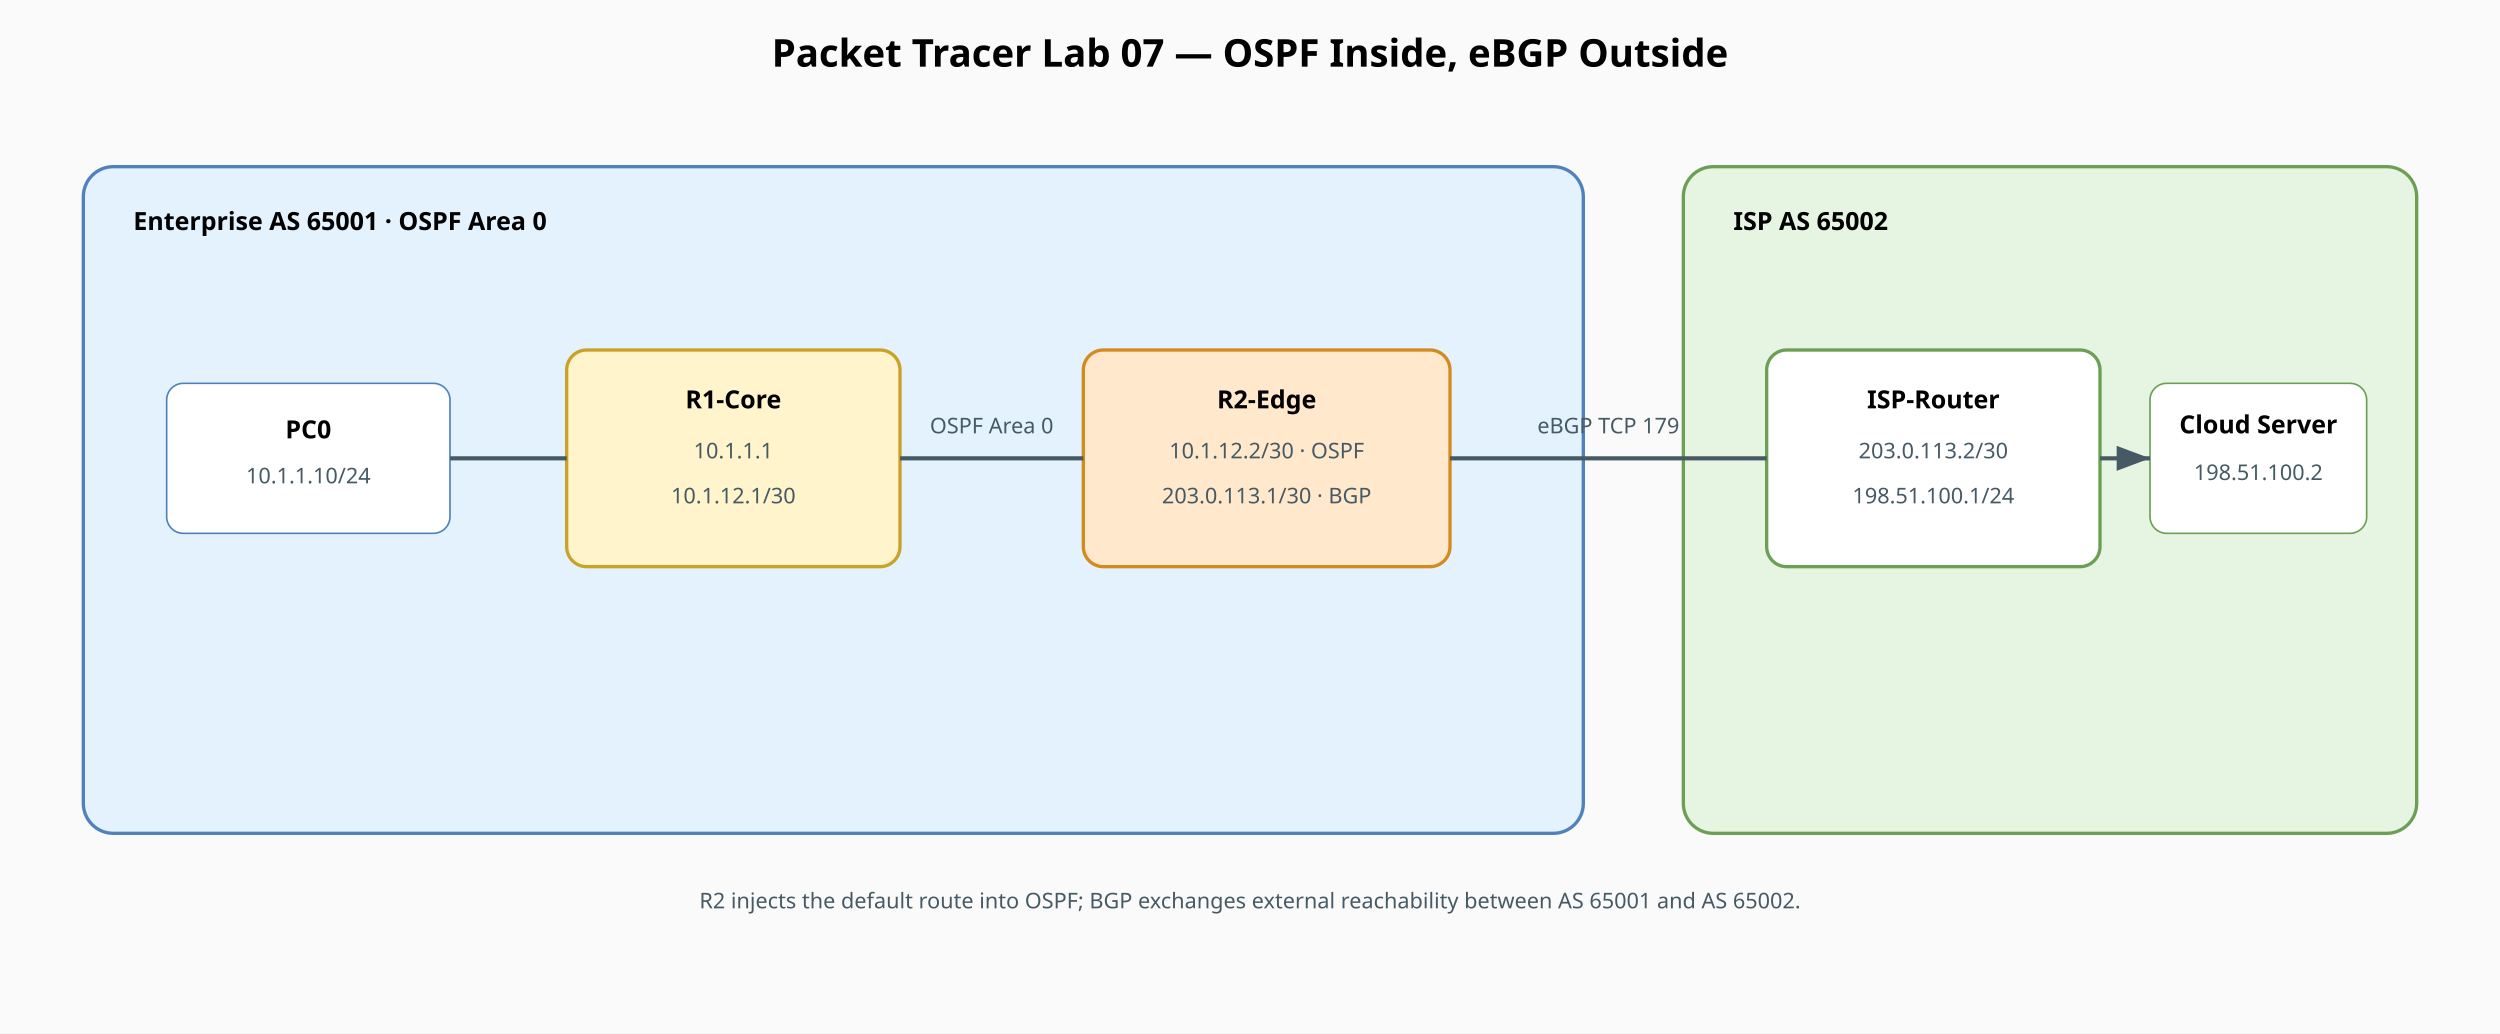
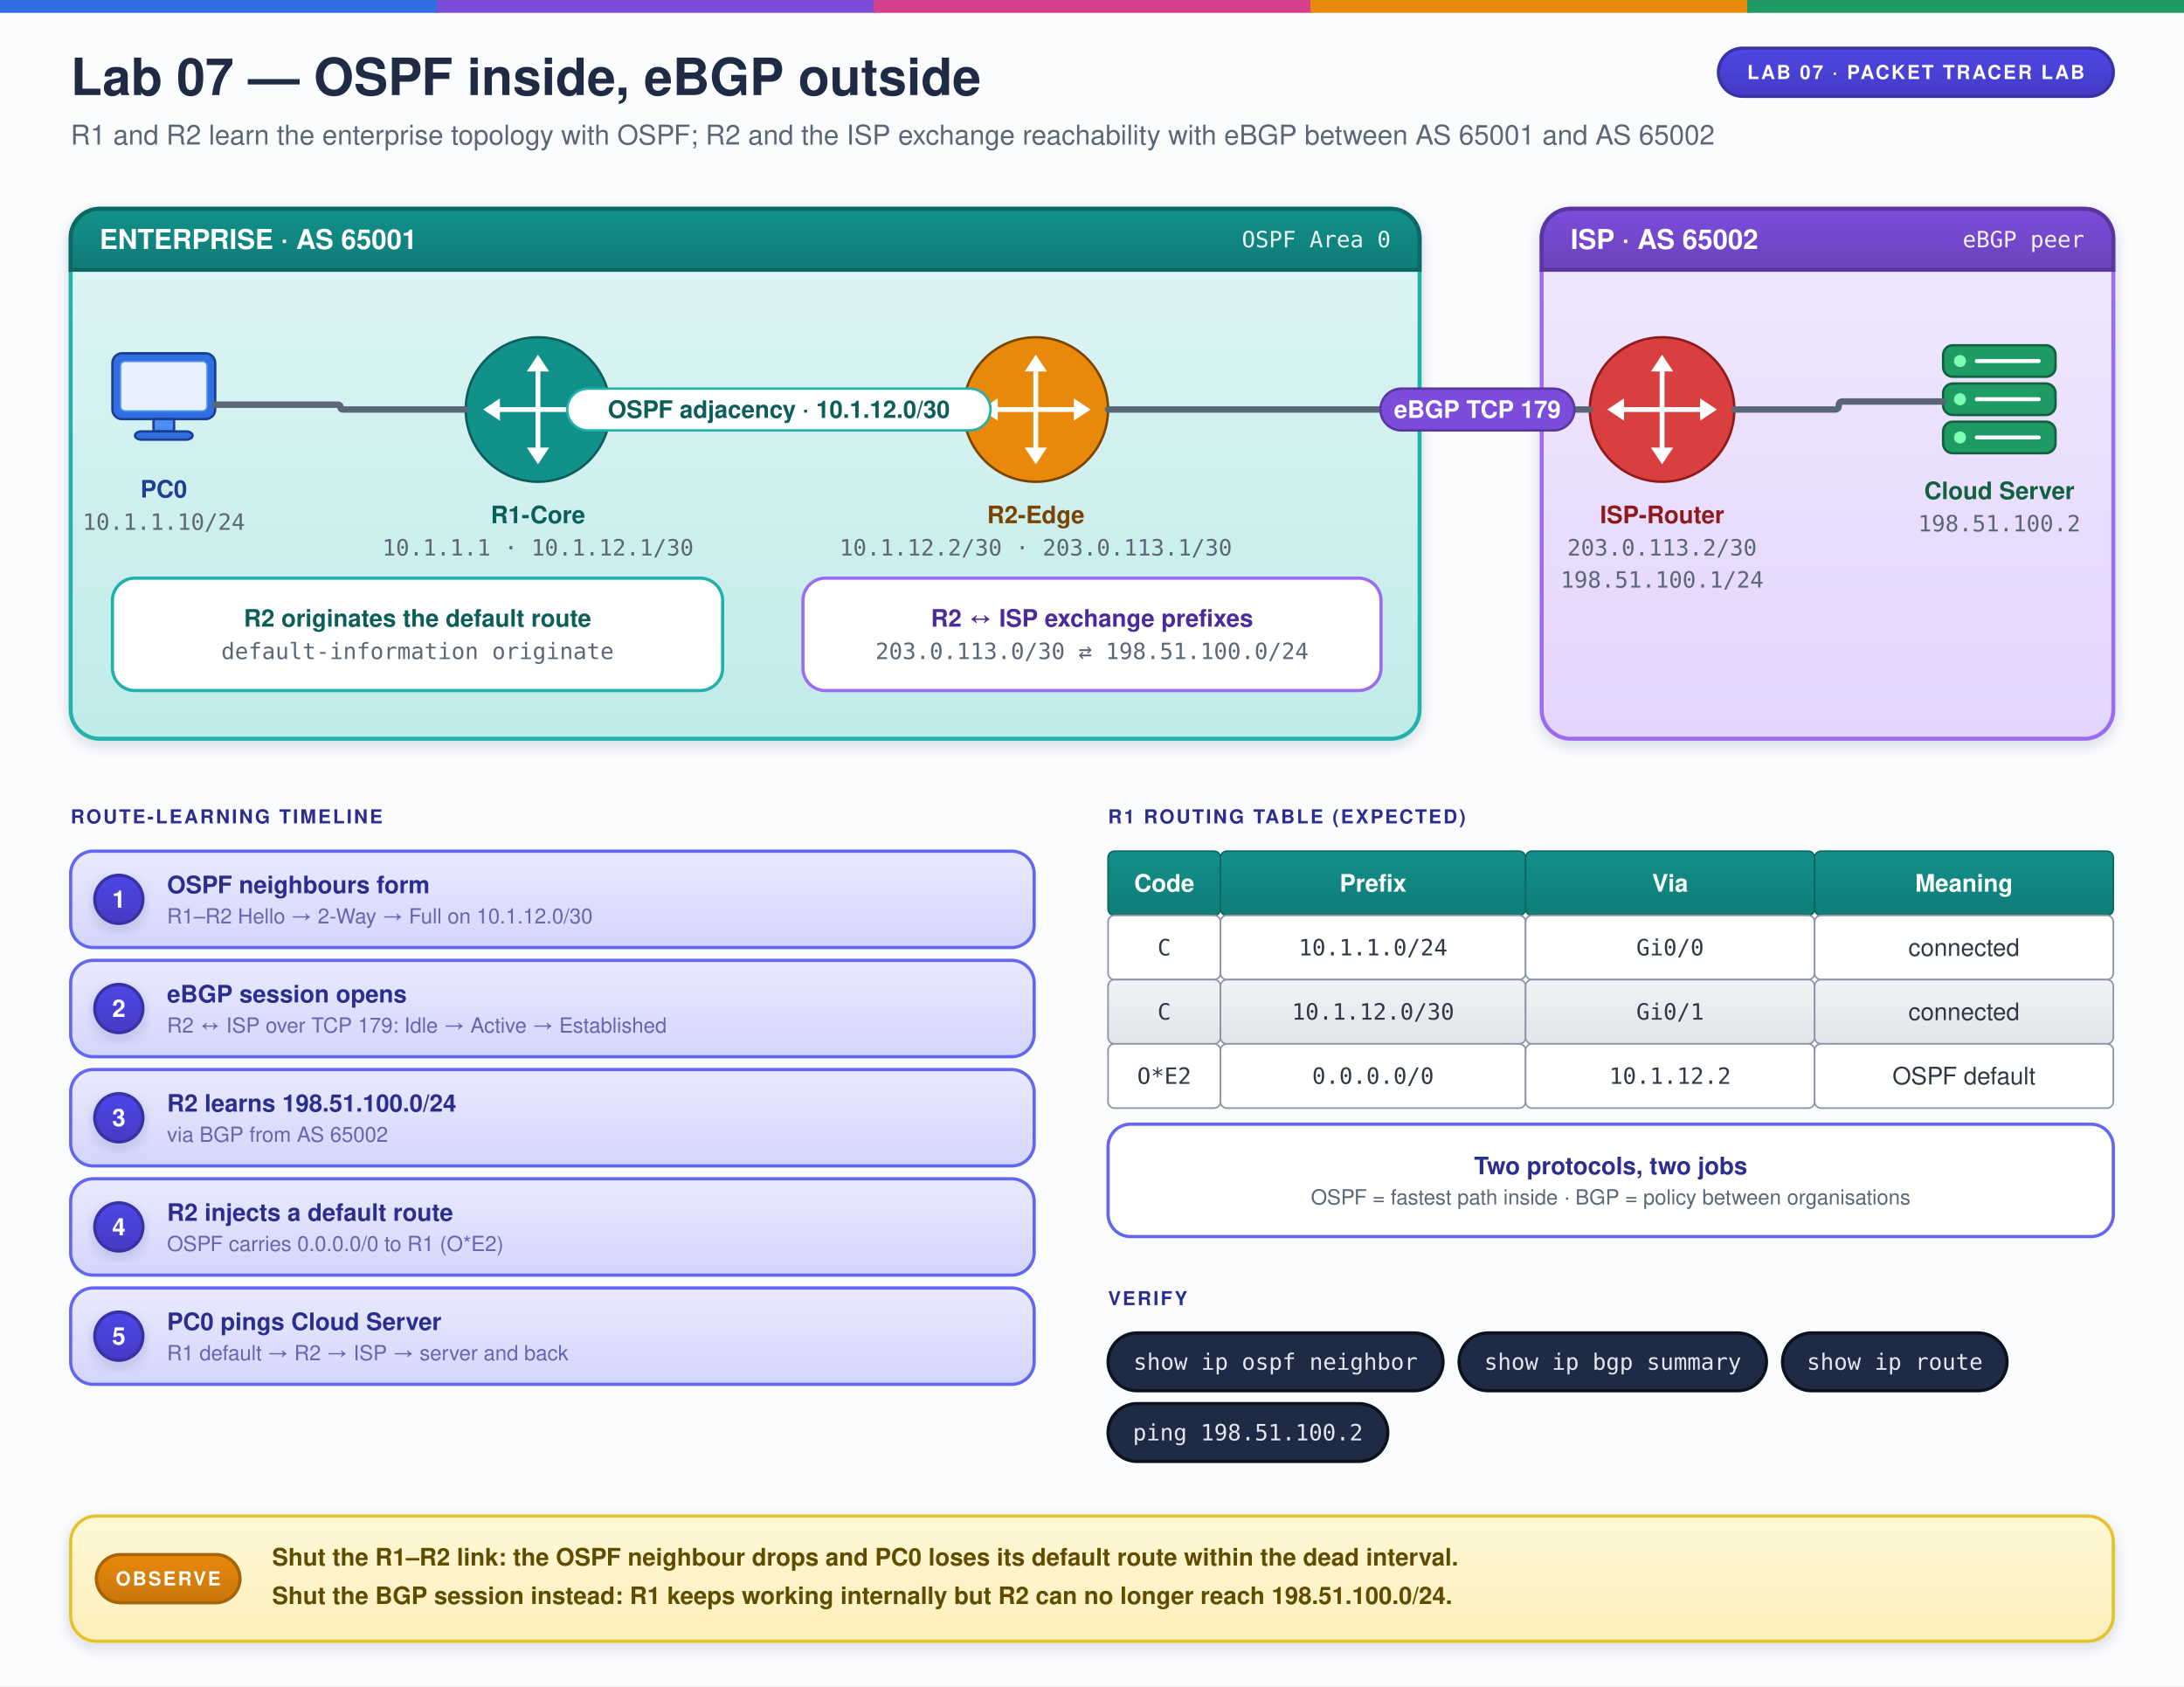
- <svg xmlns="http://www.w3.org/2000/svg" width="1500" height="620" viewBox="0 0 1500 620">
+ <svg xmlns="http://www.w3.org/2000/svg" width="1360" height="1050" viewBox="0 0 1360 1050" role="img" aria-labelledby="t d">
  <defs>
-     <marker id="a" markerWidth="9" markerHeight="9" refX="8" refY="3" orient="auto">
-       <path d="M0 0v6l8-3z" fill="#455a64" />
-     </marker>
-     <style>.t{font:700 23px system-ui}.h{font:700 15px system-ui}.p{font:13px system-ui;fill:#455a64}.e{stroke:#455a64;stroke-width:2.5;fill:none;marker-end:url(#a)}</style>
+     <filter id="sh" x="-15%" y="-15%" width="130%" height="140%">
+       <feDropShadow dx="0" dy="3" stdDeviation="4" flood-color="#1B2A4A" flood-opacity="0.16" />
+     </filter>
+     <linearGradient id="g0" x1="0" y1="0" x2="0" y2="1">
+       <stop offset="0" stop-color="#4F46E5" />
+       <stop offset="1" stop-color="#443CC5" />
+     </linearGradient>
+     <linearGradient id="g1" x1="0" y1="0" x2="0" y2="1">
+       <stop offset="0" stop-color="#DFF6F5" />
+       <stop offset="1" stop-color="#C0EBE9" />
+     </linearGradient>
+     <linearGradient id="g2" x1="0" y1="0" x2="0" y2="1">
+       <stop offset="0" stop-color="#12908A" />
+       <stop offset="1" stop-color="#0F7C77" />
+     </linearGradient>
+     <linearGradient id="g3" x1="0" y1="0" x2="0" y2="1">
+       <stop offset="0" stop-color="#2F6FE0" />
+       <stop offset="1" stop-color="#2F6FE0" />
+     </linearGradient>
+     <linearGradient id="g4" x1="0" y1="0" x2="0" y2="1">
+       <stop offset="0" stop-color="#E8F1FF" />
+       <stop offset="1" stop-color="#E8F1FF" />
+     </linearGradient>
+     <linearGradient id="g5" x1="0" y1="0" x2="0" y2="1">
+       <stop offset="0" stop-color="#4C8DF6" />
+       <stop offset="1" stop-color="#4C8DF6" />
+     </linearGradient>
+     <linearGradient id="g6" x1="0" y1="0" x2="0" y2="1">
+       <stop offset="0" stop-color="#12908A" />
+       <stop offset="1" stop-color="#12908A" />
+     </linearGradient>
+     <linearGradient id="g7" x1="0" y1="0" x2="0" y2="1">
+       <stop offset="0" stop-color="#E8890C" />
+       <stop offset="1" stop-color="#E8890C" />
+     </linearGradient>
+     <linearGradient id="g8" x1="0" y1="0" x2="0" y2="1">
+       <stop offset="0" stop-color="#F1E9FE" />
+       <stop offset="1" stop-color="#E3D5FC" />
+     </linearGradient>
+     <linearGradient id="g9" x1="0" y1="0" x2="0" y2="1">
+       <stop offset="0" stop-color="#7C4DDB" />
+       <stop offset="1" stop-color="#6B42BC" />
+     </linearGradient>
+     <linearGradient id="g10" x1="0" y1="0" x2="0" y2="1">
+       <stop offset="0" stop-color="#D93F3F" />
+       <stop offset="1" stop-color="#D93F3F" />
+     </linearGradient>
+     <linearGradient id="g11" x1="0" y1="0" x2="0" y2="1">
+       <stop offset="0" stop-color="#1E9A63" />
+       <stop offset="1" stop-color="#1E9A63" />
+     </linearGradient>
+     <linearGradient id="g12" x1="0" y1="0" x2="0" y2="1">
+       <stop offset="0" stop-color="#7CFFB2" />
+       <stop offset="1" stop-color="#7CFFB2" />
+     </linearGradient>
+     <linearGradient id="g13" x1="0" y1="0" x2="0" y2="1">
+       <stop offset="0" stop-color="#FFFFFF" />
+       <stop offset="1" stop-color="#FFFFFF" />
+     </linearGradient>
+     <linearGradient id="g14" x1="0" y1="0" x2="0" y2="1">
+       <stop offset="0" stop-color="#7C4DDB" />
+       <stop offset="1" stop-color="#7C4DDB" />
+     </linearGradient>
+     <linearGradient id="g15" x1="0" y1="0" x2="0" y2="1">
+       <stop offset="0" stop-color="#E9EAFE" />
+       <stop offset="1" stop-color="#D4D5FC" />
+     </linearGradient>
+     <linearGradient id="g16" x1="0" y1="0" x2="0" y2="1">
+       <stop offset="0" stop-color="#F1F3F6" />
+       <stop offset="1" stop-color="#E1E4E9" />
+     </linearGradient>
+     <linearGradient id="g17" x1="0" y1="0" x2="0" y2="1">
+       <stop offset="0" stop-color="#1F2A44" />
+       <stop offset="1" stop-color="#1F2A44" />
+     </linearGradient>
+     <linearGradient id="g18" x1="0" y1="0" x2="0" y2="1">
+       <stop offset="0" stop-color="#FFF8D6" />
+       <stop offset="1" stop-color="#FBEFBA" />
+     </linearGradient>
+     <linearGradient id="g19" x1="0" y1="0" x2="0" y2="1">
+       <stop offset="0" stop-color="#E8890C" />
+       <stop offset="1" stop-color="#C8760A" />
+     </linearGradient>
  </defs>
-   <rect width="1500" height="620" fill="#fafafa" />
-   <text x="750" y="40" text-anchor="middle" class="t">Packet Tracer Lab 07 — OSPF Inside, eBGP Outside</text>
-   <rect x="50" y="100" width="900" height="400" rx="18" fill="#e3f2fd" stroke="#4f81bd" stroke-width="2" />
-   <text x="80" y="138" class="h">Enterprise AS 65001 · OSPF Area 0</text>
-   <rect x="100" y="230" width="170" height="90" rx="10" fill="#fff" stroke="#4f81bd" />
-   <text x="185" y="263" text-anchor="middle" class="h">PC0</text>
-   <text x="185" y="290" text-anchor="middle" class="p">10.1.1.10/24</text>
-   <rect x="340" y="210" width="200" height="130" rx="12" fill="#fff4cc" stroke="#c9a227" stroke-width="2" />
-   <text x="440" y="245" text-anchor="middle" class="h">R1-Core</text>
-   <text x="440" y="275" text-anchor="middle" class="p">10.1.1.1</text>
-   <text x="440" y="302" text-anchor="middle" class="p">10.1.12.1/30</text>
-   <rect x="650" y="210" width="220" height="130" rx="12" fill="#ffe8cc" stroke="#d38b20" stroke-width="2" />
-   <text x="760" y="245" text-anchor="middle" class="h">R2-Edge</text>
-   <text x="760" y="275" text-anchor="middle" class="p">10.1.12.2/30 · OSPF</text>
-   <text x="760" y="302" text-anchor="middle" class="p">203.0.113.1/30 · BGP</text>
-   <rect x="1010" y="100" width="440" height="400" rx="18" fill="#e6f4e2" stroke="#6c9f54" stroke-width="2" />
-   <text x="1040" y="138" class="h">ISP AS 65002</text>
-   <rect x="1060" y="210" width="200" height="130" rx="12" fill="#fff" stroke="#6c9f54" stroke-width="2" />
-   <text x="1160" y="245" text-anchor="middle" class="h">ISP-Router</text>
-   <text x="1160" y="275" text-anchor="middle" class="p">203.0.113.2/30</text>
-   <text x="1160" y="302" text-anchor="middle" class="p">198.51.100.1/24</text>
-   <rect x="1290" y="230" width="130" height="90" rx="10" fill="#fff" stroke="#6c9f54" />
-   <text x="1355" y="260" text-anchor="middle" class="h">Cloud Server</text>
-   <text x="1355" y="288" text-anchor="middle" class="p">198.51.100.2</text>
-   <path d="M270 275H340M540 275H650M870 275H1060M1260 275H1290" class="e" />
-   <text x="595" y="260" text-anchor="middle" class="p">OSPF Area 0</text>
-   <text x="965" y="260" text-anchor="middle" class="p">eBGP TCP 179</text>
-   <text x="750" y="545" text-anchor="middle" class="p">R2 injects the default route into OSPF; BGP exchanges external reachability between AS 65001 and AS 65002.</text>
+   <rect width="1360" height="1050" fill="#FBFCFE" />
+   <rect x="0.0" y="0" width="273.0" height="8" fill="#2F6FE0" />
+   <rect x="272.0" y="0" width="273.0" height="8" fill="#7C4DDB" />
+   <rect x="544.0" y="0" width="273.0" height="8" fill="#D63F8C" />
+   <rect x="816.0" y="0" width="273.0" height="8" fill="#E8890C" />
+   <rect x="1088.0" y="0" width="273.0" height="8" fill="#1E9A63" />
+   <text x="44" y="59.2" text-anchor="start" font-family="system-ui,-apple-system,'Segoe UI',Helvetica,Arial,sans-serif" font-size="32" font-weight="700" fill="#1F2A44">Lab 07 — OSPF inside, eBGP outside</text>
+   <text x="44" y="90.0" text-anchor="start" font-family="system-ui,-apple-system,'Segoe UI',Helvetica,Arial,sans-serif" font-size="17" font-weight="400" fill="#5B6677">R1 and R2 learn the enterprise topology with OSPF; R2 and the ISP exchange reachability with eBGP between AS 65001 and AS 65002</text>
+   <rect x="1070.08" y="30" width="245.92" height="30" rx="15.0" fill="url(#g0)" stroke="#3932A5" stroke-width="2" />
+   <text x="1193.04" y="49.2" text-anchor="middle" font-family="system-ui,-apple-system,'Segoe UI',Helvetica,Arial,sans-serif" font-size="12" font-weight="700" fill="#FFFFFF" letter-spacing="1.2">LAB 07 · PACKET TRACER LAB</text>
+   <rect x="44" y="130" width="840" height="330" rx="18" fill="url(#g1)" stroke="#20B2AA" stroke-width="2.5" filter="url(#sh)" />
+   <path d="M44,168 V148 a18,18 0 0 1 18,-18 H866 a18,18 0 0 1 18,18 V168 z" fill="url(#g2)" stroke="#0D6863" stroke-width="2.5" />
+   <text x="62" y="155.0" font-family="system-ui,-apple-system,'Segoe UI',Helvetica,Arial,sans-serif" font-size="17" font-weight="700" fill="#FFFFFF">ENTERPRISE · AS 65001</text>
+   <text x="866" y="154.0" text-anchor="end" font-family="ui-monospace,SFMono-Regular,Menlo,Consolas,monospace" font-size="14" fill="#FFFFFF" opacity=".92">OSPF Area 0</text>
+   <rect x="70" y="220" width="64" height="40.96" rx="6" fill="url(#g3)" stroke="#1C3F94" stroke-width="1.5" />
+   <rect x="75" y="225" width="54" height="30.96" rx="3" fill="url(#g4)" stroke="#4C8DF6" stroke-width="1" />
+   <rect x="95.6" y="260.96" width="12.8" height="7.68" rx="1" fill="url(#g5)" stroke="#1C3F94" stroke-width="1.5" />
+   <rect x="84.08" y="268.64" width="35.84" height="5.12" rx="4" fill="url(#g3)" stroke="#1C3F94" stroke-width="1.5" />
+   <text x="102.0" y="309.8" text-anchor="middle" font-family="system-ui,-apple-system,'Segoe UI',Helvetica,Arial,sans-serif" font-size="15" font-weight="700" fill="#1C3F94">PC0</text>
+   <text x="102.0" y="329.9" text-anchor="middle" font-family="ui-monospace,SFMono-Regular,Menlo,Consolas,monospace" font-size="14" font-weight="500" fill="#5B6677">10.1.1.10/24</text>
+   <ellipse cx="335.0" cy="255.0" rx="45.0" ry="45.0" fill="url(#g6)" stroke="#0B5E5A" stroke-width="1.5" />
+   <path d="M303.8,255.0 L366.2,255.0" fill="none" stroke="#FFFFFF" stroke-width="3" stroke-linecap="round" stroke-linejoin="round" />
+   <path d="M335.0,223.8 L335.0,286.2" fill="none" stroke="#FFFFFF" stroke-width="3" stroke-linecap="round" stroke-linejoin="round" />
+   <polygon points="368.2,255.0 359.2,249.0 359.2,261.0" fill="#FFFFFF" stroke="#FFFFFF" />
+   <polygon points="301.8,255.0 310.8,261.0 310.8,249.0" fill="#FFFFFF" stroke="#FFFFFF" />
+   <polygon points="335.0,221.8 341.0,230.8 329.0,230.8" fill="#FFFFFF" stroke="#FFFFFF" />
+   <polygon points="335.0,288.2 329.0,279.2 341.0,279.2" fill="#FFFFFF" stroke="#FFFFFF" />
+   <text x="335.0" y="325.8" text-anchor="middle" font-family="system-ui,-apple-system,'Segoe UI',Helvetica,Arial,sans-serif" font-size="15" font-weight="700" fill="#0B5E5A">R1-Core</text>
+   <text x="335.0" y="345.9" text-anchor="middle" font-family="ui-monospace,SFMono-Regular,Menlo,Consolas,monospace" font-size="14" font-weight="500" fill="#5B6677">10.1.1.1 · 10.1.12.1/30</text>
+   <ellipse cx="645.0" cy="255.0" rx="45.0" ry="45.0" fill="url(#g7)" stroke="#7A4300" stroke-width="1.5" />
+   <path d="M613.8,255.0 L676.2,255.0" fill="none" stroke="#FFFFFF" stroke-width="3" stroke-linecap="round" stroke-linejoin="round" />
+   <path d="M645.0,223.8 L645.0,286.2" fill="none" stroke="#FFFFFF" stroke-width="3" stroke-linecap="round" stroke-linejoin="round" />
+   <polygon points="678.2,255.0 669.2,249.0 669.2,261.0" fill="#FFFFFF" stroke="#FFFFFF" />
+   <polygon points="611.8,255.0 620.8,261.0 620.8,249.0" fill="#FFFFFF" stroke="#FFFFFF" />
+   <polygon points="645.0,221.8 651.0,230.8 639.0,230.8" fill="#FFFFFF" stroke="#FFFFFF" />
+   <polygon points="645.0,288.2 639.0,279.2 651.0,279.2" fill="#FFFFFF" stroke="#FFFFFF" />
+   <text x="645.0" y="325.8" text-anchor="middle" font-family="system-ui,-apple-system,'Segoe UI',Helvetica,Arial,sans-serif" font-size="15" font-weight="700" fill="#7A4300">R2-Edge</text>
+   <text x="645.0" y="345.9" text-anchor="middle" font-family="ui-monospace,SFMono-Regular,Menlo,Consolas,monospace" font-size="14" font-weight="500" fill="#5B6677">10.1.12.2/30 · 203.0.113.1/30</text>
+   <rect x="960" y="130" width="356" height="330" rx="18" fill="url(#g8)" stroke="#9B6CF0" stroke-width="2.5" filter="url(#sh)" />
+   <path d="M960,168 V148 a18,18 0 0 1 18,-18 H1298 a18,18 0 0 1 18,18 V168 z" fill="url(#g9)" stroke="#59379E" stroke-width="2.5" />
+   <text x="978" y="155.0" font-family="system-ui,-apple-system,'Segoe UI',Helvetica,Arial,sans-serif" font-size="17" font-weight="700" fill="#FFFFFF">ISP · AS 65002</text>
+   <text x="1298" y="154.0" text-anchor="end" font-family="ui-monospace,SFMono-Regular,Menlo,Consolas,monospace" font-size="14" fill="#FFFFFF" opacity=".92">eBGP peer</text>
+   <ellipse cx="1035.0" cy="255.0" rx="45.0" ry="45.0" fill="url(#g10)" stroke="#8E1B1B" stroke-width="1.5" />
+   <path d="M1003.8,255.0 L1066.2,255.0" fill="none" stroke="#FFFFFF" stroke-width="3" stroke-linecap="round" stroke-linejoin="round" />
+   <path d="M1035.0,223.8 L1035.0,286.2" fill="none" stroke="#FFFFFF" stroke-width="3" stroke-linecap="round" stroke-linejoin="round" />
+   <polygon points="1068.2,255.0 1059.2,249.0 1059.2,261.0" fill="#FFFFFF" stroke="#FFFFFF" />
+   <polygon points="1001.8,255.0 1010.8,261.0 1010.8,249.0" fill="#FFFFFF" stroke="#FFFFFF" />
+   <polygon points="1035.0,221.8 1041.0,230.8 1029.0,230.8" fill="#FFFFFF" stroke="#FFFFFF" />
+   <polygon points="1035.0,288.2 1029.0,279.2 1041.0,279.2" fill="#FFFFFF" stroke="#FFFFFF" />
+   <text x="1035.0" y="325.8" text-anchor="middle" font-family="system-ui,-apple-system,'Segoe UI',Helvetica,Arial,sans-serif" font-size="15" font-weight="700" fill="#8E1B1B">ISP-Router</text>
+   <text x="1035.0" y="345.9" text-anchor="middle" font-family="ui-monospace,SFMono-Regular,Menlo,Consolas,monospace" font-size="14" font-weight="500" fill="#5B6677">203.0.113.2/30</text>
+   <text x="1035.0" y="365.9" text-anchor="middle" font-family="ui-monospace,SFMono-Regular,Menlo,Consolas,monospace" font-size="14" font-weight="500" fill="#5B6677">198.51.100.1/24</text>
+   <rect x="1210" y="215.0" width="70" height="19.6" rx="6" fill="url(#g11)" stroke="#11603E" stroke-width="1.5" />
+   <ellipse cx="1220.5" cy="224.8" rx="3.5" ry="3.5" fill="url(#g12)" stroke="#7CFFB2" stroke-width="0.5" />
+   <path d="M1231.0,224.8 L1269.5,224.8" fill="none" stroke="#FFFFFF" stroke-width="2.5" stroke-linecap="round" stroke-linejoin="round" />
+   <rect x="1210" y="238.8" width="70" height="19.6" rx="6" fill="url(#g11)" stroke="#11603E" stroke-width="1.5" />
+   <ellipse cx="1220.5" cy="248.6" rx="3.5" ry="3.5" fill="url(#g12)" stroke="#7CFFB2" stroke-width="0.5" />
+   <path d="M1231.0,248.6 L1269.5,248.6" fill="none" stroke="#FFFFFF" stroke-width="2.5" stroke-linecap="round" stroke-linejoin="round" />
+   <rect x="1210" y="262.6" width="70" height="19.6" rx="6" fill="url(#g11)" stroke="#11603E" stroke-width="1.5" />
+   <ellipse cx="1220.5" cy="272.4" rx="3.5" ry="3.5" fill="url(#g12)" stroke="#7CFFB2" stroke-width="0.5" />
+   <path d="M1231.0,272.4 L1269.5,272.4" fill="none" stroke="#FFFFFF" stroke-width="2.5" stroke-linecap="round" stroke-linejoin="round" />
+   <text x="1245.0" y="310.8" text-anchor="middle" font-family="system-ui,-apple-system,'Segoe UI',Helvetica,Arial,sans-serif" font-size="15" font-weight="700" fill="#11603E">Cloud Server</text>
+   <text x="1245.0" y="330.9" text-anchor="middle" font-family="ui-monospace,SFMono-Regular,Menlo,Consolas,monospace" font-size="14" font-weight="500" fill="#5B6677">198.51.100.2</text>
+   <path d="M134.0,252.0 L210.5,252.0 Q212.0,252.0 212.0,253.5 L212.0,253.5 Q212.0,255.0 213.5,255.0 L290.0,255.0" fill="none" stroke="#5B6677" stroke-width="4" stroke-linecap="round" stroke-linejoin="round" />
+   <path d="M380.0,255.0 L600.0,255.0" fill="none" stroke="#5B6677" stroke-width="4" stroke-linecap="round" stroke-linejoin="round" />
+   <path d="M690.0,255.0 L990.0,255.0" fill="none" stroke="#5B6677" stroke-width="4" stroke-linecap="round" stroke-linejoin="round" />
+   <path d="M1080.0,255.0 L1142.5,255.0 Q1145.0,255.0 1145.0,252.5 L1145.0,252.5 Q1145.0,250.0 1147.5,250.0 L1210.0,250.0" fill="none" stroke="#5B6677" stroke-width="4" stroke-linecap="round" stroke-linejoin="round" />
+   <rect x="353.2" y="242.0" width="263.6" height="26" rx="13.0" fill="url(#g13)" stroke="#20B2AA" stroke-width="1.5" />
+   <text x="485.0" y="260.2" text-anchor="middle" font-family="system-ui,-apple-system,'Segoe UI',Helvetica,Arial,sans-serif" font-size="15" font-weight="700" fill="#0B5E5A">OSPF adjacency · 10.1.12.0/30</text>
+   <rect x="859.6" y="242.0" width="120.8" height="26" rx="13.0" fill="url(#g14)" stroke="#59379E" stroke-width="1.5" />
+   <text x="920.0" y="260.2" text-anchor="middle" font-family="system-ui,-apple-system,'Segoe UI',Helvetica,Arial,sans-serif" font-size="15" font-weight="700" fill="#FFFFFF">eBGP TCP 179</text>
+   <rect x="70" y="360" width="380" height="70" rx="14" fill="url(#g13)" stroke="#20B2AA" stroke-width="2" />
+   <text x="260.0" y="390.2" text-anchor="middle" font-family="system-ui,-apple-system,'Segoe UI',Helvetica,Arial,sans-serif" font-size="15" font-weight="700" fill="#0B5E5A">R2 originates the default route</text>
+   <text x="260.0" y="410.4" text-anchor="middle" font-family="ui-monospace,SFMono-Regular,Menlo,Consolas,monospace" font-size="14" font-weight="500" fill="#5B6677">default-information originate</text>
+   <rect x="500" y="360" width="360" height="70" rx="14" fill="url(#g13)" stroke="#9B6CF0" stroke-width="2" />
+   <text x="680.0" y="390.2" text-anchor="middle" font-family="system-ui,-apple-system,'Segoe UI',Helvetica,Arial,sans-serif" font-size="15" font-weight="700" fill="#4B2A9A">R2 ↔ ISP exchange prefixes</text>
+   <text x="680.0" y="410.4" text-anchor="middle" font-family="ui-monospace,SFMono-Regular,Menlo,Consolas,monospace" font-size="14" font-weight="500" fill="#5B6677">203.0.113.0/30 ⇄ 198.51.100.0/24</text>
+   <text x="44" y="512.7" text-anchor="start" font-family="system-ui,-apple-system,'Segoe UI',Helvetica,Arial,sans-serif" font-size="12" font-weight="700" fill="#2B2D8F" letter-spacing="1.2">ROUTE-LEARNING TIMELINE</text>
+   <rect x="44" y="530" width="600" height="60" rx="14" fill="url(#g15)" stroke="#6366F1" stroke-width="2" />
+   <text x="104" y="556.2" text-anchor="start" font-family="system-ui,-apple-system,'Segoe UI',Helvetica,Arial,sans-serif" font-size="15" font-weight="700" fill="#2B2D8F">OSPF neighbours form</text>
+   <text x="104" y="575.0" text-anchor="start" font-family="system-ui,-apple-system,'Segoe UI',Helvetica,Arial,sans-serif" font-size="13" font-weight="400" fill="#6466B0">R1–R2 Hello → 2-Way → Full on 10.1.12.0/30</text>
+   <ellipse cx="74.0" cy="560.0" rx="15.0" ry="15.0" fill="url(#g0)" stroke="#3932A5" stroke-width="2" filter="url(#sh)" />
+   <text x="74.0" y="565.2" text-anchor="middle" font-family="system-ui,-apple-system,'Segoe UI',Helvetica,Arial,sans-serif" font-size="15" font-weight="700" fill="#FFFFFF">1</text>
+   <rect x="44" y="598" width="600" height="60" rx="14" fill="url(#g15)" stroke="#6366F1" stroke-width="2" />
+   <text x="104" y="624.2" text-anchor="start" font-family="system-ui,-apple-system,'Segoe UI',Helvetica,Arial,sans-serif" font-size="15" font-weight="700" fill="#2B2D8F">eBGP session opens</text>
+   <text x="104" y="643.0" text-anchor="start" font-family="system-ui,-apple-system,'Segoe UI',Helvetica,Arial,sans-serif" font-size="13" font-weight="400" fill="#6466B0">R2 ↔ ISP over TCP 179: Idle → Active → Established</text>
+   <ellipse cx="74.0" cy="628.0" rx="15.0" ry="15.0" fill="url(#g0)" stroke="#3932A5" stroke-width="2" filter="url(#sh)" />
+   <text x="74.0" y="633.2" text-anchor="middle" font-family="system-ui,-apple-system,'Segoe UI',Helvetica,Arial,sans-serif" font-size="15" font-weight="700" fill="#FFFFFF">2</text>
+   <rect x="44" y="666" width="600" height="60" rx="14" fill="url(#g15)" stroke="#6366F1" stroke-width="2" />
+   <text x="104" y="692.2" text-anchor="start" font-family="system-ui,-apple-system,'Segoe UI',Helvetica,Arial,sans-serif" font-size="15" font-weight="700" fill="#2B2D8F">R2 learns 198.51.100.0/24</text>
+   <text x="104" y="711.0" text-anchor="start" font-family="system-ui,-apple-system,'Segoe UI',Helvetica,Arial,sans-serif" font-size="13" font-weight="400" fill="#6466B0">via BGP from AS 65002</text>
+   <ellipse cx="74.0" cy="696.0" rx="15.0" ry="15.0" fill="url(#g0)" stroke="#3932A5" stroke-width="2" filter="url(#sh)" />
+   <text x="74.0" y="701.2" text-anchor="middle" font-family="system-ui,-apple-system,'Segoe UI',Helvetica,Arial,sans-serif" font-size="15" font-weight="700" fill="#FFFFFF">3</text>
+   <rect x="44" y="734" width="600" height="60" rx="14" fill="url(#g15)" stroke="#6366F1" stroke-width="2" />
+   <text x="104" y="760.2" text-anchor="start" font-family="system-ui,-apple-system,'Segoe UI',Helvetica,Arial,sans-serif" font-size="15" font-weight="700" fill="#2B2D8F">R2 injects a default route</text>
+   <text x="104" y="779.0" text-anchor="start" font-family="system-ui,-apple-system,'Segoe UI',Helvetica,Arial,sans-serif" font-size="13" font-weight="400" fill="#6466B0">OSPF carries 0.0.0.0/0 to R1 (O*E2)</text>
+   <ellipse cx="74.0" cy="764.0" rx="15.0" ry="15.0" fill="url(#g0)" stroke="#3932A5" stroke-width="2" filter="url(#sh)" />
+   <text x="74.0" y="769.2" text-anchor="middle" font-family="system-ui,-apple-system,'Segoe UI',Helvetica,Arial,sans-serif" font-size="15" font-weight="700" fill="#FFFFFF">4</text>
+   <rect x="44" y="802" width="600" height="60" rx="14" fill="url(#g15)" stroke="#6366F1" stroke-width="2" />
+   <text x="104" y="828.2" text-anchor="start" font-family="system-ui,-apple-system,'Segoe UI',Helvetica,Arial,sans-serif" font-size="15" font-weight="700" fill="#2B2D8F">PC0 pings Cloud Server</text>
+   <text x="104" y="847.0" text-anchor="start" font-family="system-ui,-apple-system,'Segoe UI',Helvetica,Arial,sans-serif" font-size="13" font-weight="400" fill="#6466B0">R1 default → R2 → ISP → server and back</text>
+   <ellipse cx="74.0" cy="832.0" rx="15.0" ry="15.0" fill="url(#g0)" stroke="#3932A5" stroke-width="2" filter="url(#sh)" />
+   <text x="74.0" y="837.2" text-anchor="middle" font-family="system-ui,-apple-system,'Segoe UI',Helvetica,Arial,sans-serif" font-size="15" font-weight="700" fill="#FFFFFF">5</text>
+   <text x="690" y="512.7" text-anchor="start" font-family="system-ui,-apple-system,'Segoe UI',Helvetica,Arial,sans-serif" font-size="12" font-weight="700" fill="#2B2D8F" letter-spacing="1.2">R1 ROUTING TABLE (EXPECTED)</text>
+   <rect x="690" y="530" width="70" height="40" rx="4" fill="url(#g2)" stroke="#0D6863" stroke-width="1" />
+   <text x="725.0" y="555.2" text-anchor="middle" font-family="system-ui,-apple-system,'Segoe UI',Helvetica,Arial,sans-serif" font-size="15" font-weight="700" fill="#FFFFFF">Code</text>
+   <rect x="760" y="530" width="190" height="40" rx="4" fill="url(#g2)" stroke="#0D6863" stroke-width="1" />
+   <text x="855.0" y="555.2" text-anchor="middle" font-family="system-ui,-apple-system,'Segoe UI',Helvetica,Arial,sans-serif" font-size="15" font-weight="700" fill="#FFFFFF">Prefix</text>
+   <rect x="950" y="530" width="180" height="40" rx="4" fill="url(#g2)" stroke="#0D6863" stroke-width="1" />
+   <text x="1040.0" y="555.2" text-anchor="middle" font-family="system-ui,-apple-system,'Segoe UI',Helvetica,Arial,sans-serif" font-size="15" font-weight="700" fill="#FFFFFF">Via</text>
+   <rect x="1130" y="530" width="186" height="40" rx="4" fill="url(#g2)" stroke="#0D6863" stroke-width="1" />
+   <text x="1223.0" y="555.2" text-anchor="middle" font-family="system-ui,-apple-system,'Segoe UI',Helvetica,Arial,sans-serif" font-size="15" font-weight="700" fill="#FFFFFF">Meaning</text>
+   <rect x="690" y="570" width="70" height="40" rx="4" fill="url(#g13)" stroke="#8B95A5" stroke-width="1" />
+   <text x="725.0" y="594.9" text-anchor="middle" font-family="ui-monospace,SFMono-Regular,Menlo,Consolas,monospace" font-size="14" font-weight="500" fill="#2F3846">C</text>
+   <rect x="760" y="570" width="190" height="40" rx="4" fill="url(#g13)" stroke="#8B95A5" stroke-width="1" />
+   <text x="855.0" y="594.9" text-anchor="middle" font-family="ui-monospace,SFMono-Regular,Menlo,Consolas,monospace" font-size="14" font-weight="500" fill="#2F3846">10.1.1.0/24</text>
+   <rect x="950" y="570" width="180" height="40" rx="4" fill="url(#g13)" stroke="#8B95A5" stroke-width="1" />
+   <text x="1040.0" y="594.9" text-anchor="middle" font-family="ui-monospace,SFMono-Regular,Menlo,Consolas,monospace" font-size="14" font-weight="500" fill="#2F3846">Gi0/0</text>
+   <rect x="1130" y="570" width="186" height="40" rx="4" fill="url(#g13)" stroke="#8B95A5" stroke-width="1" />
+   <text x="1223.0" y="595.2" text-anchor="middle" font-family="system-ui,-apple-system,'Segoe UI',Helvetica,Arial,sans-serif" font-size="15" font-weight="400" fill="#2F3846">connected</text>
+   <rect x="690" y="610" width="70" height="40" rx="4" fill="url(#g16)" stroke="#8B95A5" stroke-width="1" />
+   <text x="725.0" y="634.9" text-anchor="middle" font-family="ui-monospace,SFMono-Regular,Menlo,Consolas,monospace" font-size="14" font-weight="500" fill="#2F3846">C</text>
+   <rect x="760" y="610" width="190" height="40" rx="4" fill="url(#g16)" stroke="#8B95A5" stroke-width="1" />
+   <text x="855.0" y="634.9" text-anchor="middle" font-family="ui-monospace,SFMono-Regular,Menlo,Consolas,monospace" font-size="14" font-weight="500" fill="#2F3846">10.1.12.0/30</text>
+   <rect x="950" y="610" width="180" height="40" rx="4" fill="url(#g16)" stroke="#8B95A5" stroke-width="1" />
+   <text x="1040.0" y="634.9" text-anchor="middle" font-family="ui-monospace,SFMono-Regular,Menlo,Consolas,monospace" font-size="14" font-weight="500" fill="#2F3846">Gi0/1</text>
+   <rect x="1130" y="610" width="186" height="40" rx="4" fill="url(#g16)" stroke="#8B95A5" stroke-width="1" />
+   <text x="1223.0" y="635.2" text-anchor="middle" font-family="system-ui,-apple-system,'Segoe UI',Helvetica,Arial,sans-serif" font-size="15" font-weight="400" fill="#2F3846">connected</text>
+   <rect x="690" y="650" width="70" height="40" rx="4" fill="url(#g13)" stroke="#8B95A5" stroke-width="1" />
+   <text x="725.0" y="674.9" text-anchor="middle" font-family="ui-monospace,SFMono-Regular,Menlo,Consolas,monospace" font-size="14" font-weight="500" fill="#2F3846">O*E2</text>
+   <rect x="760" y="650" width="190" height="40" rx="4" fill="url(#g13)" stroke="#8B95A5" stroke-width="1" />
+   <text x="855.0" y="674.9" text-anchor="middle" font-family="ui-monospace,SFMono-Regular,Menlo,Consolas,monospace" font-size="14" font-weight="500" fill="#2F3846">0.0.0.0/0</text>
+   <rect x="950" y="650" width="180" height="40" rx="4" fill="url(#g13)" stroke="#8B95A5" stroke-width="1" />
+   <text x="1040.0" y="674.9" text-anchor="middle" font-family="ui-monospace,SFMono-Regular,Menlo,Consolas,monospace" font-size="14" font-weight="500" fill="#2F3846">10.1.12.2</text>
+   <rect x="1130" y="650" width="186" height="40" rx="4" fill="url(#g13)" stroke="#8B95A5" stroke-width="1" />
+   <text x="1223.0" y="675.2" text-anchor="middle" font-family="system-ui,-apple-system,'Segoe UI',Helvetica,Arial,sans-serif" font-size="15" font-weight="400" fill="#2F3846">OSPF default</text>
+   <rect x="690" y="700" width="626" height="70" rx="14" fill="url(#g13)" stroke="#6366F1" stroke-width="2" />
+   <text x="1003.0" y="731.2" text-anchor="middle" font-family="system-ui,-apple-system,'Segoe UI',Helvetica,Arial,sans-serif" font-size="15" font-weight="700" fill="#2B2D8F">Two protocols, two jobs</text>
+   <text x="1003.0" y="750.0" text-anchor="middle" font-family="system-ui,-apple-system,'Segoe UI',Helvetica,Arial,sans-serif" font-size="13" font-weight="400" fill="#5B6677">OSPF = fastest path inside · BGP = policy between organisations</text>
+   <text x="690" y="812.7" text-anchor="start" font-family="system-ui,-apple-system,'Segoe UI',Helvetica,Arial,sans-serif" font-size="12" font-weight="700" fill="#2B2D8F" letter-spacing="1.2">VERIFY</text>
+   <rect x="690" y="830" width="208.6" height="36" rx="18.0" fill="url(#g17)" stroke="#0B1220" stroke-width="2" />
+   <text x="794.3" y="852.9" text-anchor="middle" font-family="ui-monospace,SFMono-Regular,Menlo,Consolas,monospace" font-size="14" font-weight="500" fill="#E2E8F0">show ip ospf neighbor</text>
+   <rect x="908.6" y="830" width="191.4" height="36" rx="18.0" fill="url(#g17)" stroke="#0B1220" stroke-width="2" />
+   <text x="1004.3" y="852.9" text-anchor="middle" font-family="ui-monospace,SFMono-Regular,Menlo,Consolas,monospace" font-size="14" font-weight="500" fill="#E2E8F0">show ip bgp summary</text>
+   <rect x="1110.0" y="830" width="139.8" height="36" rx="18.0" fill="url(#g17)" stroke="#0B1220" stroke-width="2" />
+   <text x="1179.9" y="852.9" text-anchor="middle" font-family="ui-monospace,SFMono-Regular,Menlo,Consolas,monospace" font-size="14" font-weight="500" fill="#E2E8F0">show ip route</text>
+   <rect x="690" y="874" width="174.2" height="36" rx="18.0" fill="url(#g17)" stroke="#0B1220" stroke-width="2" />
+   <text x="777.1" y="896.9" text-anchor="middle" font-family="ui-monospace,SFMono-Regular,Menlo,Consolas,monospace" font-size="14" font-weight="500" fill="#E2E8F0">ping 198.51.100.2</text>
+   <rect x="44" y="944" width="1272" height="78" rx="16" fill="url(#g18)" stroke="#E6C229" stroke-width="2" filter="url(#sh)" />
+   <rect x="60" y="968.0" width="89.44" height="30" rx="15.0" fill="url(#g19)" stroke="#A76309" stroke-width="2" />
+   <text x="104.72" y="987.2" text-anchor="middle" font-family="system-ui,-apple-system,'Segoe UI',Helvetica,Arial,sans-serif" font-size="12" font-weight="700" fill="#FFFFFF" letter-spacing="1.2">OBSERVE</text>
+   <text x="169.44" y="974.8" text-anchor="start" font-family="system-ui,-apple-system,'Segoe UI',Helvetica,Arial,sans-serif" font-size="15" font-weight="700" fill="#5F4C00">Shut the R1–R2 link: the OSPF neighbour drops and PC0 loses its default route within the dead interval.</text>
+   <text x="169.44" y="998.8" text-anchor="start" font-family="system-ui,-apple-system,'Segoe UI',Helvetica,Arial,sans-serif" font-size="15" font-weight="700" fill="#5F4C00">Shut the BGP session instead: R1 keeps working internally but R2 can no longer reach 198.51.100.0/24.</text>
</svg>
